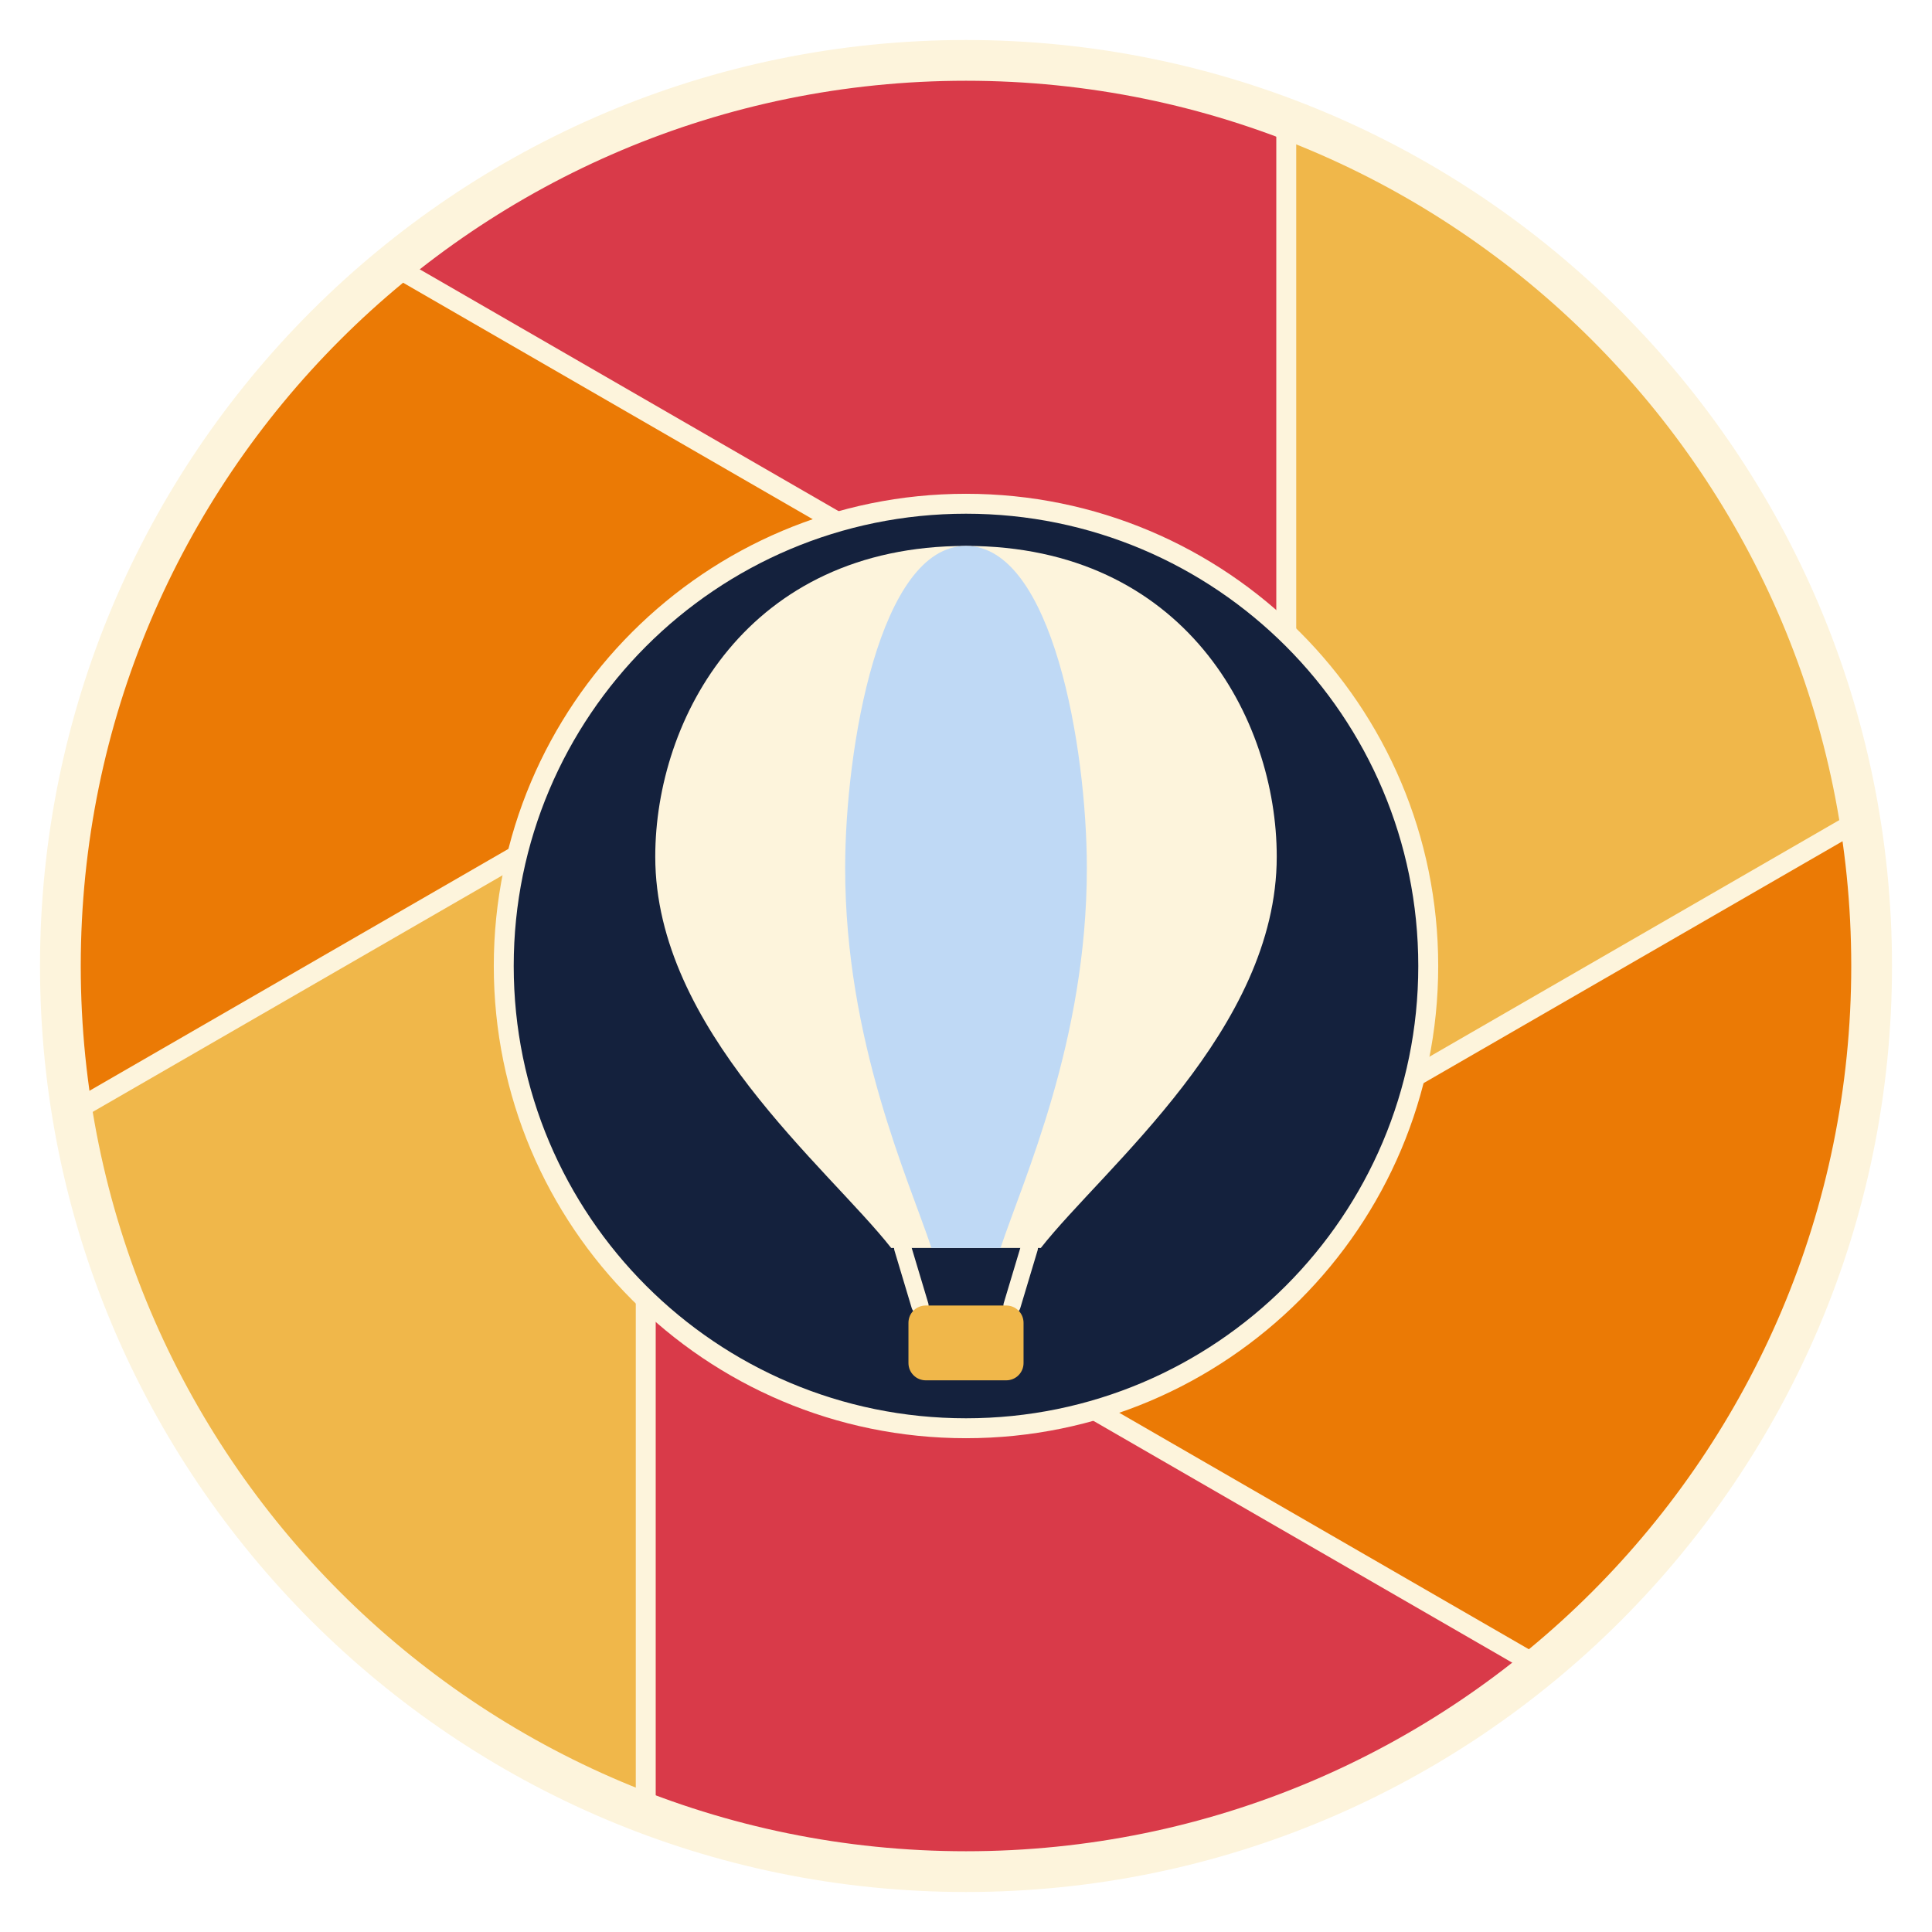
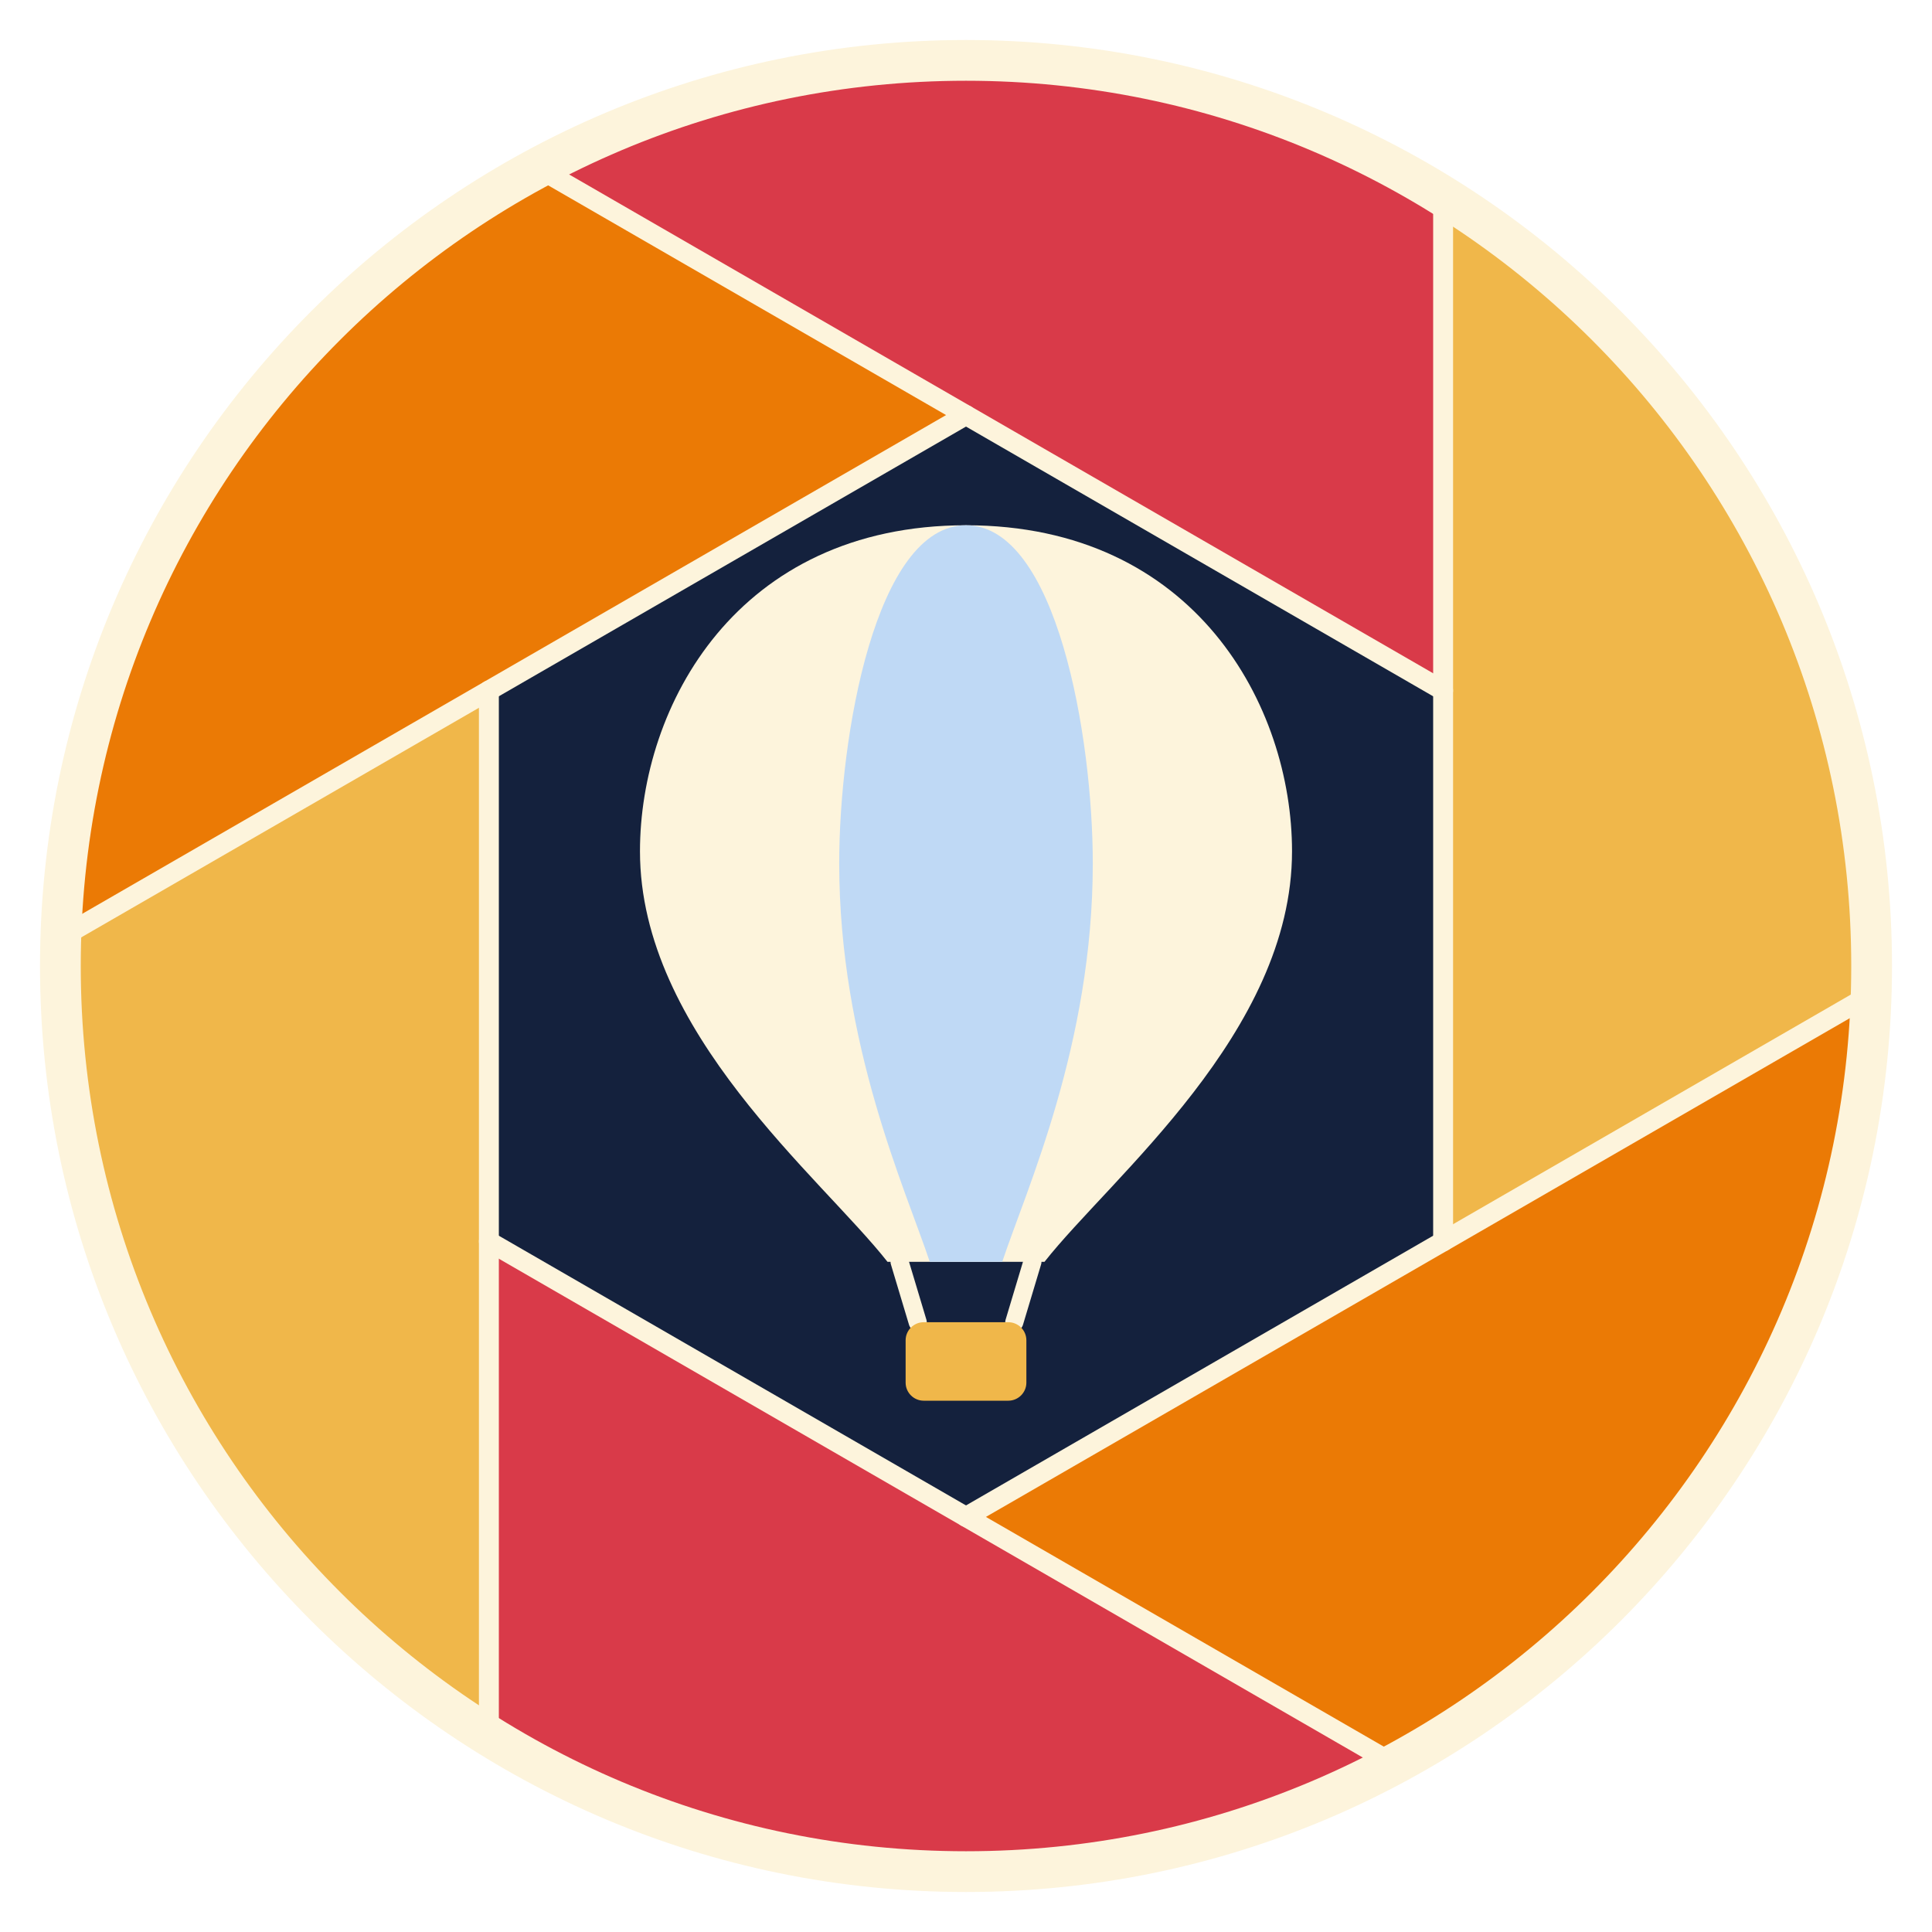
<svg xmlns="http://www.w3.org/2000/svg" viewBox="0 0 1024 1024" width="1024" height="1024">
  <g transform="translate(512 512)">
    <circle r="480" fill="#FDF4DC" />
    <g transform="scale(-1 1)">
-       <path d="M169.74,98 L169.74,448.99 A480 480 0 0 1 -303.96,371.49 Z" fill="#D93A49" />
-       <path d="M0,196 L-303.96,371.49 A480 480 0 0 1 -473.7,-77.49 Z" fill="#EB7A05" />
-       <path d="M-169.74,98 L-473.7,-77.49 A480 480 0 0 1 -169.74,-448.99 Z" fill="#F0B74A" />
-       <path d="M-169.74,-98 L-169.74,-448.99 A480 480 0 0 1 303.96,-371.49 Z" fill="#D93A49" />
-       <path d="M0,-196 L303.96,-371.49 A480 480 0 0 1 473.7,77.49 Z" fill="#EB7A05" />
-       <path d="M169.74,-98 L473.7,77.49 A480 480 0 0 1 169.74,448.99 Z" fill="#F0B74A" />
-       <path d="M169.74,-98 L169.74,448.99" stroke="#FDF4DC" stroke-width="10.56" stroke-linecap="round" fill="none" />
-       <path d="M169.74,98 L-303.96,371.49" stroke="#FDF4DC" stroke-width="10.56" stroke-linecap="round" fill="none" />
-       <path d="M0,196 L-473.7,-77.49" stroke="#FDF4DC" stroke-width="10.56" stroke-linecap="round" fill="none" />
-       <path d="M-169.74,98 L-169.74,-448.99" stroke="#FDF4DC" stroke-width="10.56" stroke-linecap="round" fill="none" />
-       <path d="M-169.74,-98 L303.96,-371.49" stroke="#FDF4DC" stroke-width="10.56" stroke-linecap="round" fill="none" />
-       <path d="M0,-196 L473.7,77.49" stroke="#FDF4DC" stroke-width="10.56" stroke-linecap="round" fill="none" />
+       <path d="M252.88,146 L252.88,407.98 A480 480 0 0 1 -226.89,422.99 Z" fill="#D93A49" />
+       <path d="M0,292 L-226.89,422.99 A480 480 0 0 1 -479.77,15.01 Z" fill="#EB7A05" />
+       <path d="M-252.88,146 L-479.77,15.01 A480 480 0 0 1 -252.88,-407.98 Z" fill="#F0B74A" />
+       <path d="M-252.88,-146 L-252.88,-407.98 A480 480 0 0 1 226.89,-422.99 Z" fill="#D93A49" />
+       <path d="M0,-292 L226.89,-422.99 A480 480 0 0 1 479.77,-15.01 Z" fill="#EB7A05" />
+       <path d="M252.88,-146 L479.77,-15.01 A480 480 0 0 1 252.88,407.98 Z" fill="#F0B74A" />
+       <path d="M252.88,-146 L252.88,146 L0,292 L-252.88,146 L-252.88,-146 L0,-292 Z" fill="#14213D" />
+       <path d="M252.88,-146 L252.88,407.98" stroke="#FDF4DC" stroke-width="10.56" stroke-linecap="round" fill="none" />
+       <path d="M252.88,146 L-226.89,422.99" stroke="#FDF4DC" stroke-width="10.56" stroke-linecap="round" fill="none" />
+       <path d="M0,292 L-479.77,15.01" stroke="#FDF4DC" stroke-width="10.56" stroke-linecap="round" fill="none" />
+       <path d="M-252.88,146 L-252.88,-407.98" stroke="#FDF4DC" stroke-width="10.56" stroke-linecap="round" fill="none" />
+       <path d="M-252.88,-146 L226.89,-422.99" stroke="#FDF4DC" stroke-width="10.56" stroke-linecap="round" fill="none" />
+       <path d="M0,-292 L479.77,-15.01" stroke="#FDF4DC" stroke-width="10.56" stroke-linecap="round" fill="none" />
    </g>
    <circle r="480" fill="none" stroke="#FDF4DC" stroke-width="21.6" />
-     <circle r="245" fill="#14213D" stroke="#FDF4DC" stroke-width="10.56" />
-     <g transform="scale(3.05) translate(0 -11)">
+     <g transform="scale(3.2) translate(0 -11)">
      <path d="M0 -62 C38 -62 54 -32 54 -8 C54 22 24 46 13 60 L-13 60 C-24 46 -54 22 -54 -8 C-54 -32 -38 -62 0 -62 Z" fill="#FDF4DC" />
      <path d="M0 -62 C15 -62 21 -27 21 -6 C21 24 10 48 6 60 L-6 60 C-10 48 -21 24 -21 -6 C-21 -27 -15 -62 0 -62 Z" fill="#BFD9F5" />
      <path d="M-11 60 L-8 70 M11 60 L8 70" stroke="#FDF4DC" stroke-width="3" stroke-linecap="round" fill="none" />
      <rect x="-10" y="70" width="20" height="13" rx="3" fill="#F0B74A" />
    </g>
  </g>
</svg>
